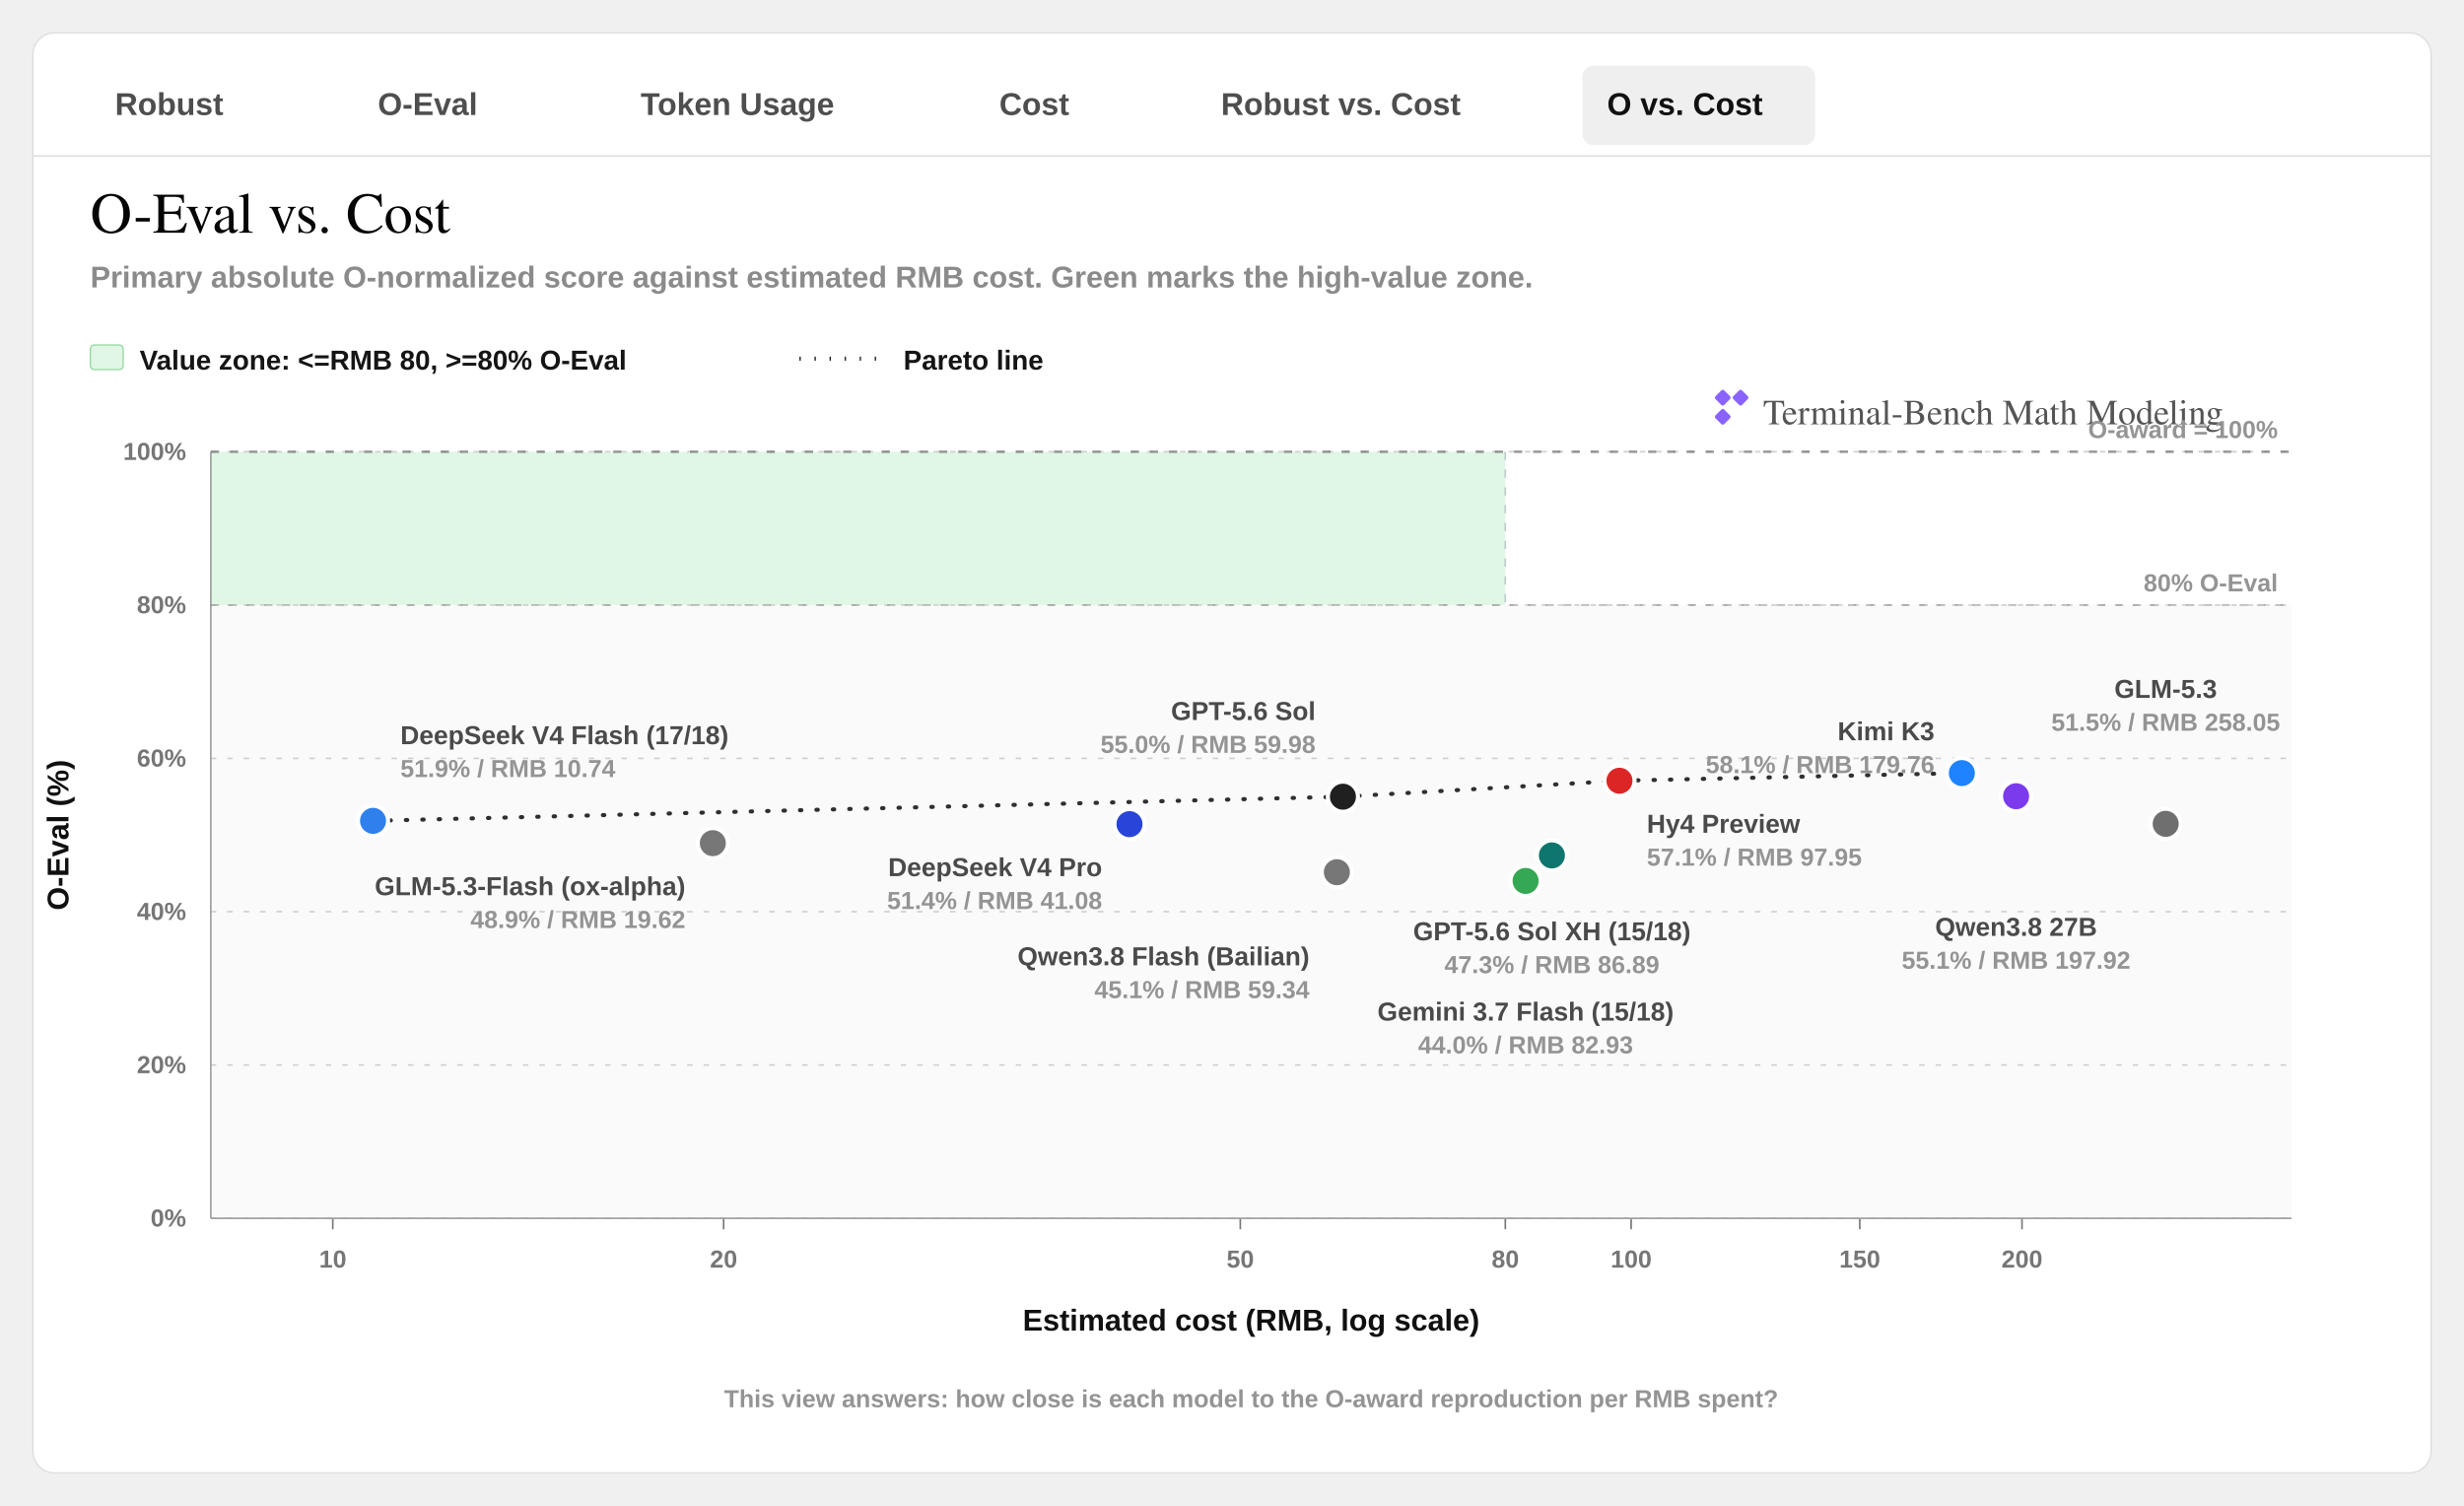
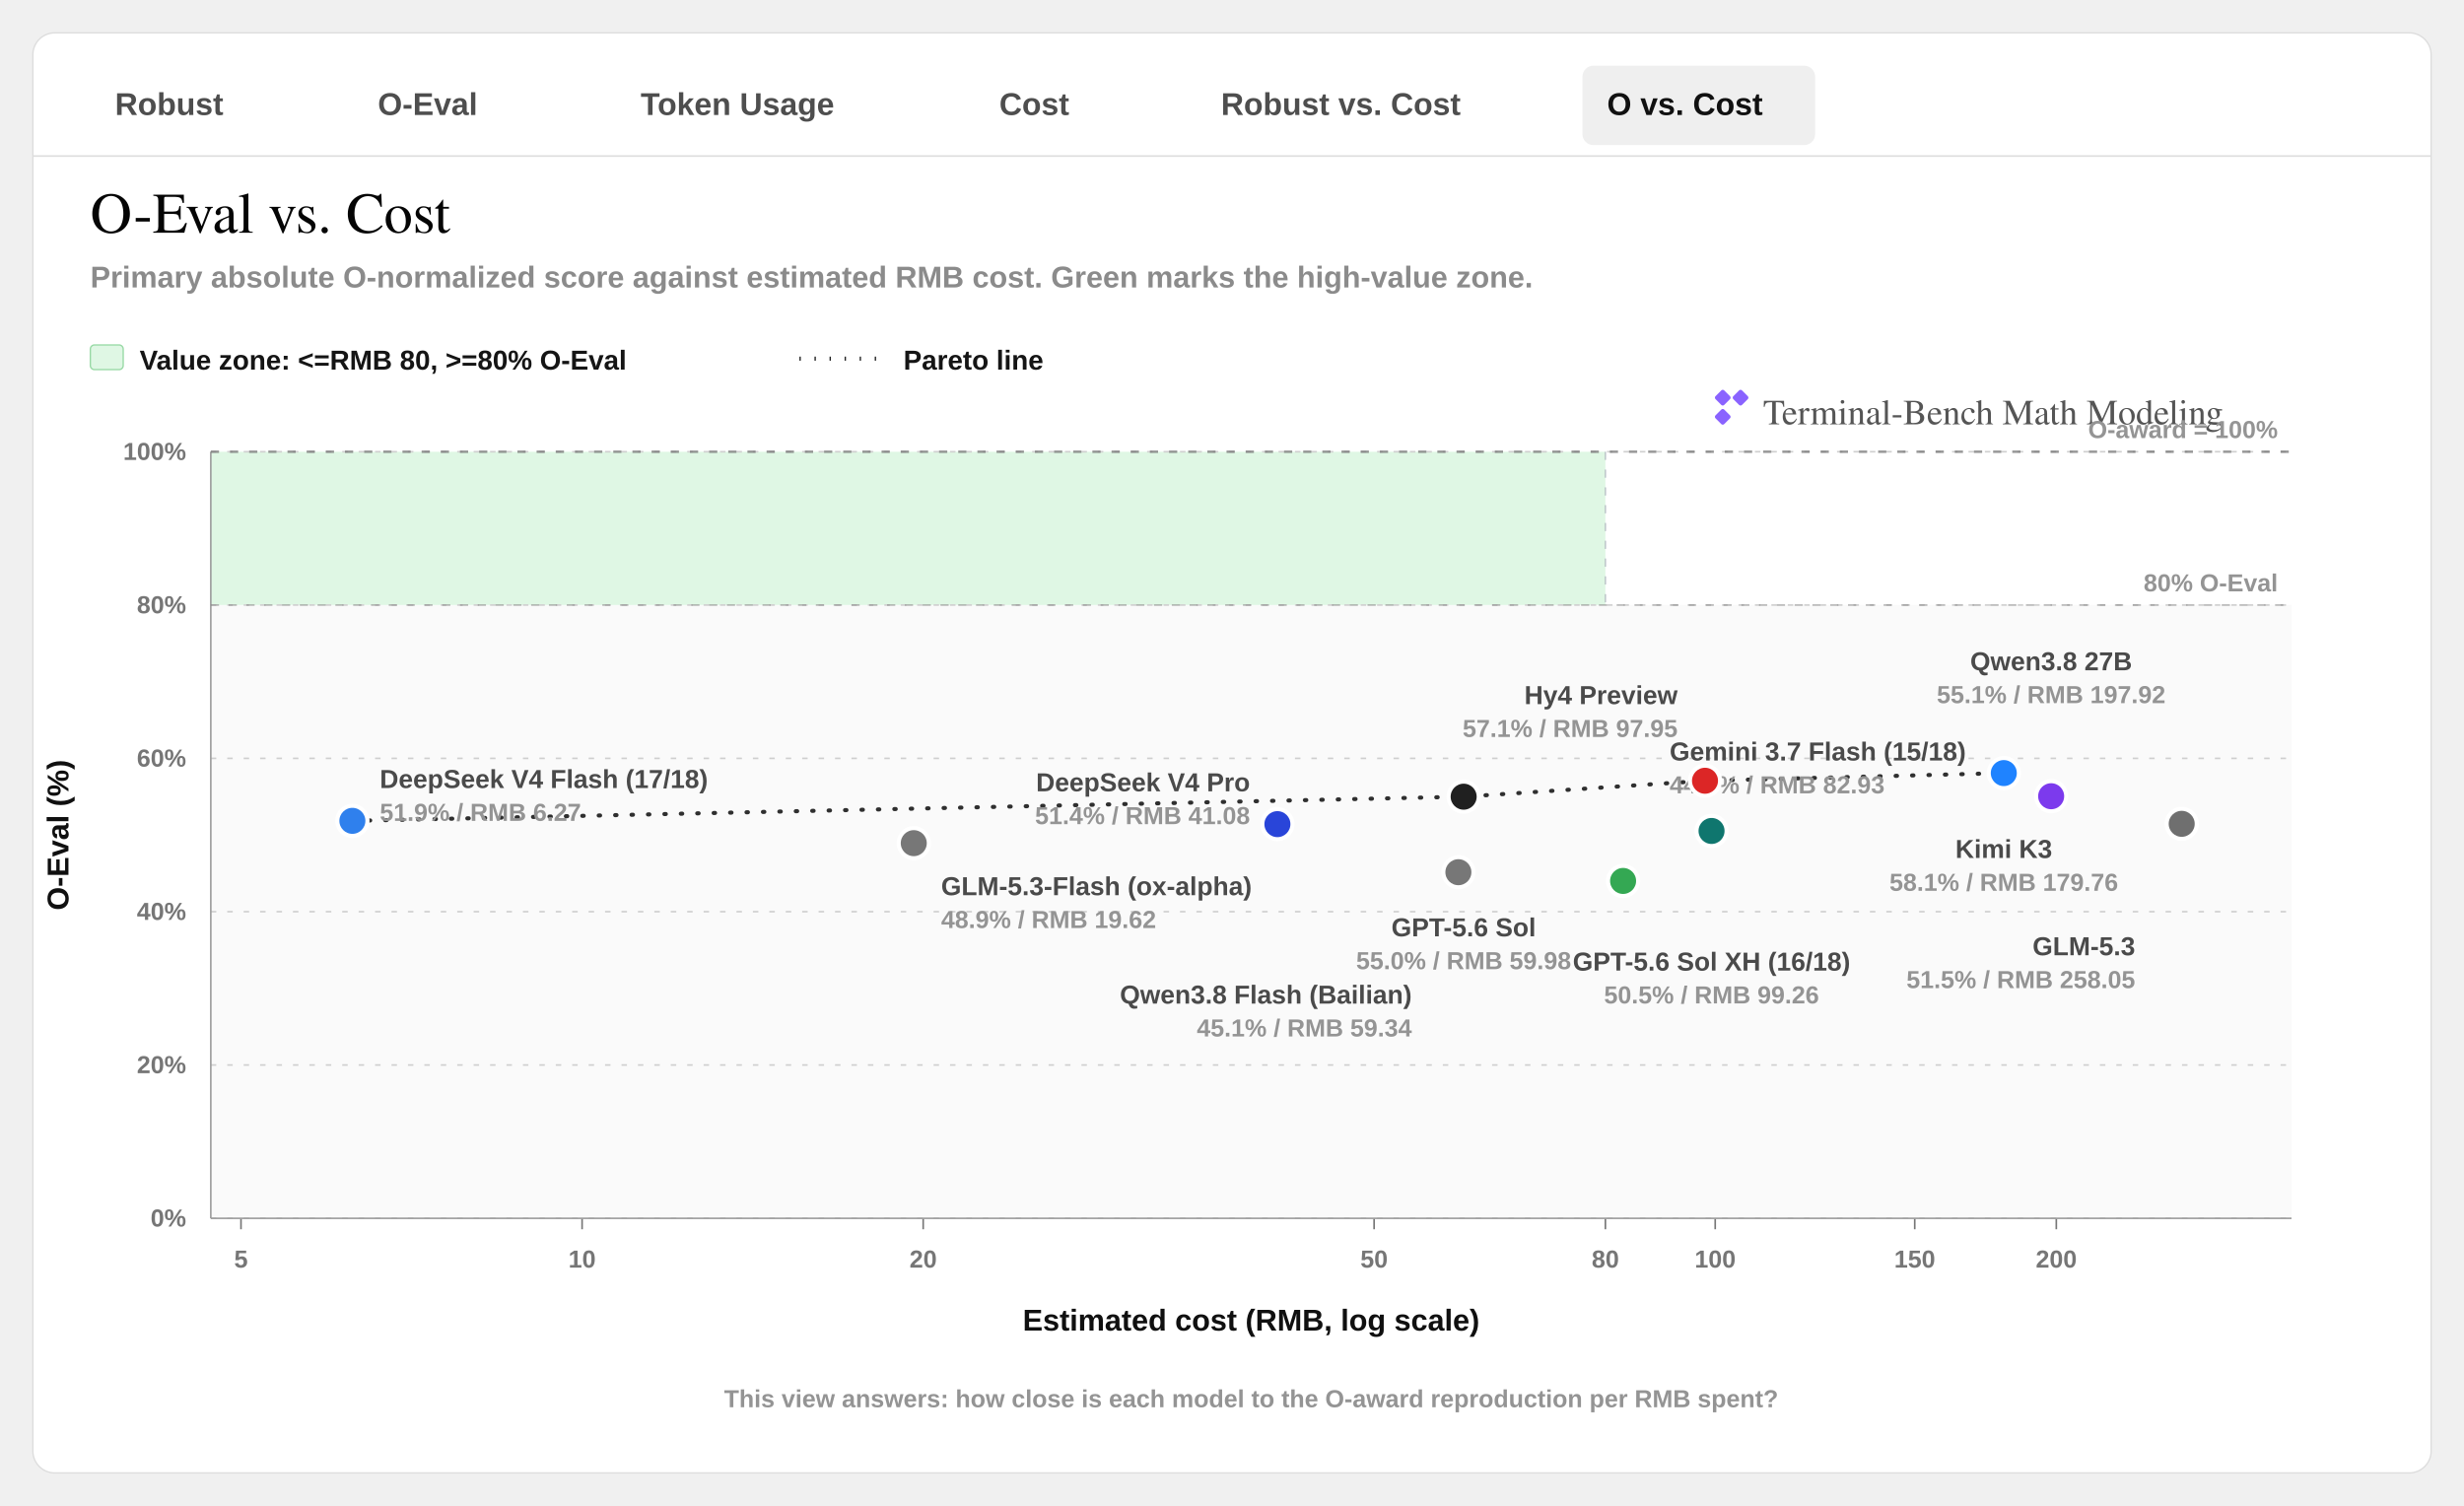
<svg xmlns="http://www.w3.org/2000/svg" width="1800" height="1100" viewBox="0 0 1800 1100" role="img">
  <style>
      .title { font-family: Georgia, Times, serif; font-size: 42px; fill: #050505; }
      .subtitle { font-family: Arial, Helvetica, sans-serif; font-size: 22px; fill: #8b8b8b; font-weight: 650; }
      .tab { font-family: Arial, Helvetica, sans-serif; font-size: 23px; fill: #4e4e4e; font-weight: 760; }
      .tab-active { fill: #111111; }
      .axis { font-family: Arial, Helvetica, sans-serif; font-size: 18px; fill: #767676; font-weight: 600; }
      .axis-title { font-family: Arial, Helvetica, sans-serif; font-size: 22px; fill: #101010; font-weight: 720; }
      .legend { font-family: Arial, Helvetica, sans-serif; font-size: 20px; fill: #151515; font-weight: 680; }
      .x-label { font-family: Arial, Helvetica, sans-serif; font-size: 18px; fill: #151515; font-weight: 650; }
      .bar-label { font-family: Arial, Helvetica, sans-serif; font-size: 22px; fill: #ffffff; font-weight: 800; }
      .top-label { font-family: Arial, Helvetica, sans-serif; font-size: 19px; fill: #939393; font-weight: 750; }
      .small-note { font-family: Arial, Helvetica, sans-serif; font-size: 18px; fill: #949494; font-weight: 650; }
      .point-label { font-family: Arial, Helvetica, sans-serif; font-size: 19px; fill: #4a4a4a; font-weight: 700; }
      .brand { font-family: Georgia, Times, serif; font-size: 26px; fill: #555555; }
    </style>
  <rect x="24.00" y="24.00" width="1752.00" height="1052.00" fill="#ffffff" stroke="#dddddd" rx="16.00" />
  <text x="84.00" y="84.00" text-anchor="start" class="tab">Robust</text>
  <text x="276.00" y="84.00" text-anchor="start" class="tab">O-Eval</text>
  <text x="468.00" y="84.00" text-anchor="start" class="tab">Token Usage</text>
  <text x="730.00" y="84.00" text-anchor="start" class="tab">Cost</text>
  <text x="892.00" y="84.00" text-anchor="start" class="tab">Robust vs. Cost</text>
  <rect x="1156.00" y="48.00" width="170.00" height="58.00" fill="#efefef" rx="8.00" />
  <text x="1174.00" y="84.00" text-anchor="start" class="tab tab-active">O vs. Cost</text>
  <line x1="24.00" y1="114.00" x2="1776.00" y2="114.00" stroke="#dddddd" stroke-width="1.20" />
  <text x="66.00" y="170.00" text-anchor="start" class="title">O-Eval vs. Cost</text>
  <text x="66.00" y="210.00" text-anchor="start" class="subtitle">Primary absolute O-normalized score against estimated RMB cost. Green marks the high-value zone.</text>
  <rect x="66.00" y="252.00" width="24.00" height="18.00" fill="#dff7e4" stroke="#98d9a5" rx="3.00" />
  <text x="102.00" y="270.00" text-anchor="start" class="legend">Value zone: &lt;=RMB 80, &gt;=80% O-Eval</text>
  <line x1="584.00" y1="262.00" x2="644.00" y2="262.00" stroke="#222222" stroke-width="3.00" stroke-dasharray="1 10" />
  <text x="660.00" y="270.00" text-anchor="start" class="legend">Pareto line</text>
  <rect x="1254.00" y="286.00" width="9" height="9" rx="1.5" fill="#8a63ff" transform="rotate(-45 1258.50 290.50)" />
  <rect x="1267.00" y="286.00" width="9" height="9" rx="1.5" fill="#8a63ff" transform="rotate(-45 1271.50 290.50)" />
  <rect x="1254.00" y="300.00" width="9" height="9" rx="1.5" fill="#8a63ff" transform="rotate(-45 1258.50 304.50)" />
  <text x="1288.00" y="310.00" text-anchor="start" class="brand">Terminal-Bench Math Modeling</text>
-   <rect x="154.00" y="330.00" width="945.67" height="112.00" fill="#dff7e4" />
-   <line x1="1099.67" y1="330.00" x2="1099.67" y2="890.00" stroke="#9ca3af" stroke-width="1.20" stroke-dasharray="6 7" opacity="0.550" />
+   <rect x="154.00" y="330.00" width="1018.77" height="112.00" fill="#dff7e4" />
+   <line x1="1172.77" y1="330.00" x2="1172.77" y2="890.00" stroke="#9ca3af" stroke-width="1.20" stroke-dasharray="6 7" opacity="0.550" />
  <rect x="154.00" y="442.00" width="1520.00" height="448.00" fill="#fafafa" />
  <line x1="154.00" y1="890.00" x2="1674.00" y2="890.00" stroke="#cfcfcf" stroke-width="1.20" stroke-dasharray="4 8" />
  <text x="136.00" y="896.00" text-anchor="end" class="axis">0%</text>
  <line x1="154.00" y1="778.00" x2="1674.00" y2="778.00" stroke="#cfcfcf" stroke-width="1.20" stroke-dasharray="4 8" />
  <text x="136.00" y="784.00" text-anchor="end" class="axis">20%</text>
  <line x1="154.00" y1="666.00" x2="1674.00" y2="666.00" stroke="#cfcfcf" stroke-width="1.20" stroke-dasharray="4 8" />
  <text x="136.00" y="672.00" text-anchor="end" class="axis">40%</text>
  <line x1="154.00" y1="554.00" x2="1674.00" y2="554.00" stroke="#cfcfcf" stroke-width="1.20" stroke-dasharray="4 8" />
  <text x="136.00" y="560.00" text-anchor="end" class="axis">60%</text>
  <line x1="154.00" y1="442.00" x2="1674.00" y2="442.00" stroke="#cfcfcf" stroke-width="1.20" stroke-dasharray="4 8" />
  <text x="136.00" y="448.00" text-anchor="end" class="axis">80%</text>
  <line x1="154.00" y1="330.00" x2="1674.00" y2="330.00" stroke="#cfcfcf" stroke-width="1.20" stroke-dasharray="4 8" />
  <text x="136.00" y="336.00" text-anchor="end" class="axis">100%</text>
-   <line x1="243.10" y1="890.00" x2="243.10" y2="898.00" stroke="#777777" stroke-width="1.20" />
-   <text x="243.10" y="926.00" text-anchor="middle" class="axis">10</text>
-   <line x1="528.62" y1="890.00" x2="528.62" y2="898.00" stroke="#777777" stroke-width="1.20" />
-   <text x="528.62" y="926.00" text-anchor="middle" class="axis">20</text>
-   <line x1="906.06" y1="890.00" x2="906.06" y2="898.00" stroke="#777777" stroke-width="1.20" />
-   <text x="906.06" y="926.00" text-anchor="middle" class="axis">50</text>
-   <line x1="1099.67" y1="890.00" x2="1099.67" y2="898.00" stroke="#777777" stroke-width="1.20" />
-   <text x="1099.67" y="926.00" text-anchor="middle" class="axis">80</text>
-   <line x1="1191.59" y1="890.00" x2="1191.59" y2="898.00" stroke="#777777" stroke-width="1.20" />
-   <text x="1191.59" y="926.00" text-anchor="middle" class="axis">100</text>
-   <line x1="1358.61" y1="890.00" x2="1358.61" y2="898.00" stroke="#777777" stroke-width="1.20" />
-   <text x="1358.61" y="926.00" text-anchor="middle" class="axis">150</text>
-   <line x1="1477.11" y1="890.00" x2="1477.11" y2="898.00" stroke="#777777" stroke-width="1.20" />
-   <text x="1477.11" y="926.00" text-anchor="middle" class="axis">200</text>
+   <line x1="176.05" y1="890.00" x2="176.05" y2="898.00" stroke="#777777" stroke-width="1.20" />
+   <text x="176.05" y="926.00" text-anchor="middle" class="axis">5</text>
+   <line x1="425.23" y1="890.00" x2="425.23" y2="898.00" stroke="#777777" stroke-width="1.20" />
+   <text x="425.23" y="926.00" text-anchor="middle" class="axis">10</text>
+   <line x1="674.41" y1="890.00" x2="674.41" y2="898.00" stroke="#777777" stroke-width="1.20" />
+   <text x="674.41" y="926.00" text-anchor="middle" class="axis">20</text>
+   <line x1="1003.81" y1="890.00" x2="1003.81" y2="898.00" stroke="#777777" stroke-width="1.20" />
+   <text x="1003.81" y="926.00" text-anchor="middle" class="axis">50</text>
+   <line x1="1172.77" y1="890.00" x2="1172.77" y2="898.00" stroke="#777777" stroke-width="1.20" />
+   <text x="1172.77" y="926.00" text-anchor="middle" class="axis">80</text>
+   <line x1="1252.99" y1="890.00" x2="1252.99" y2="898.00" stroke="#777777" stroke-width="1.20" />
+   <text x="1252.99" y="926.00" text-anchor="middle" class="axis">100</text>
+   <line x1="1398.75" y1="890.00" x2="1398.75" y2="898.00" stroke="#777777" stroke-width="1.20" />
+   <text x="1398.75" y="926.00" text-anchor="middle" class="axis">150</text>
+   <line x1="1502.17" y1="890.00" x2="1502.17" y2="898.00" stroke="#777777" stroke-width="1.20" />
+   <text x="1502.17" y="926.00" text-anchor="middle" class="axis">200</text>
  <line x1="154.00" y1="890.00" x2="1674.00" y2="890.00" stroke="#9e9e9e" stroke-width="1.20" />
  <line x1="154.00" y1="330.00" x2="154.00" y2="890.00" stroke="#9e9e9e" stroke-width="1.20" />
  <text x="914.00" y="972.00" text-anchor="middle" class="axis-title">Estimated cost (RMB, log scale)</text>
  <text x="50.00" y="610.00" text-anchor="middle" class="axis-title" transform="rotate(-90 50.00 610.00)">O-Eval (%)</text>
  <line x1="154.00" y1="442.00" x2="1674.00" y2="442.00" stroke="#808080" stroke-width="1.20" stroke-dasharray="6 7" opacity="0.550" />
  <line x1="154.00" y1="330.00" x2="1674.00" y2="330.00" stroke="#777777" stroke-width="1.80" stroke-dasharray="6 8" opacity="0.750" />
  <text x="1664.00" y="320.00" text-anchor="end" class="small-note">O-award = 100%</text>
  <text x="1664.00" y="432.00" text-anchor="end" class="small-note">80% O-Eval</text>
-   <path d="M 272.50 599.64 L 981.03 582.00 L 1183.05 570.35 L 1433.16 564.75" fill="none" stroke="#2f2f2f" stroke-width="3.00" stroke-dasharray="1 11" stroke-linecap="round" />
-   <circle cx="272.50" cy="599.64" r="11.00" fill="#2f80ed" stroke="#ffffff" stroke-width="3.00" />
-   <text x="292.50" y="543.64" text-anchor="start" class="point-label">DeepSeek V4 Flash (17/18)</text>
-   <text x="292.50" y="567.64" text-anchor="start" class="small-note">51.9% / RMB 10.74</text>
-   <circle cx="825.12" cy="602.05" r="11.00" fill="#2945d9" stroke="#ffffff" stroke-width="3.00" />
-   <text x="805.12" y="640.05" text-anchor="end" class="point-label">DeepSeek V4 Pro</text>
-   <text x="805.12" y="664.05" text-anchor="end" class="small-note">51.4% / RMB 41.08</text>
-   <circle cx="1582.08" cy="601.82" r="11.00" fill="#6f6f6f" stroke="#ffffff" stroke-width="3.00" />
-   <text x="1582.08" y="509.82" text-anchor="middle" class="point-label">GLM-5.3</text>
-   <text x="1582.08" y="533.82" text-anchor="middle" class="small-note">51.5% / RMB 258.05</text>
-   <circle cx="981.03" cy="582.00" r="11.00" fill="#202020" stroke="#ffffff" stroke-width="3.00" />
-   <text x="961.03" y="526.00" text-anchor="end" class="point-label">GPT-5.6 Sol</text>
-   <text x="961.03" y="550.00" text-anchor="end" class="small-note">55.0% / RMB 59.98</text>
-   <circle cx="1133.70" cy="624.90" r="11.00" fill="#0f766e" stroke="#ffffff" stroke-width="3.00" />
-   <text x="1133.70" y="686.90" text-anchor="middle" class="point-label">GPT-5.6 Sol XH (15/18)</text>
-   <text x="1133.70" y="710.90" text-anchor="middle" class="small-note">47.3% / RMB 86.89</text>
-   <circle cx="1433.16" cy="564.75" r="11.00" fill="#1f83ff" stroke="#ffffff" stroke-width="3.00" />
-   <text x="1413.16" y="540.75" text-anchor="end" class="point-label">Kimi K3</text>
-   <text x="1413.16" y="564.75" text-anchor="end" class="small-note">58.1% / RMB 179.76</text>
-   <circle cx="1114.48" cy="643.54" r="11.00" fill="#34a853" stroke="#ffffff" stroke-width="3.00" />
-   <text x="1114.48" y="745.54" text-anchor="middle" class="point-label">Gemini 3.7 Flash (15/18)</text>
-   <text x="1114.48" y="769.54" text-anchor="middle" class="small-note">44.0% / RMB 82.93</text>
-   <circle cx="1472.80" cy="581.66" r="11.00" fill="#7c3aed" stroke="#ffffff" stroke-width="3.00" />
-   <text x="1472.80" y="683.66" text-anchor="middle" class="point-label">Qwen3.8 27B</text>
-   <text x="1472.80" y="707.66" text-anchor="middle" class="small-note">55.1% / RMB 197.92</text>
-   <circle cx="520.72" cy="615.94" r="11.00" fill="#777777" stroke="#ffffff" stroke-width="3.00" />
-   <text x="500.72" y="653.94" text-anchor="end" class="point-label">GLM-5.3-Flash (ox-alpha)</text>
-   <text x="500.72" y="677.94" text-anchor="end" class="small-note">48.9% / RMB 19.62</text>
-   <circle cx="976.61" cy="637.16" r="11.00" fill="#777777" stroke="#ffffff" stroke-width="3.00" />
-   <text x="956.61" y="705.16" text-anchor="end" class="point-label">Qwen3.8 Flash (Bailian)</text>
-   <text x="956.61" y="729.16" text-anchor="end" class="small-note">45.1% / RMB 59.34</text>
-   <circle cx="1183.05" cy="570.35" r="11.00" fill="#dc2626" stroke="#ffffff" stroke-width="3.00" />
-   <text x="1203.05" y="608.35" text-anchor="start" class="point-label">Hy4 Preview</text>
-   <text x="1203.05" y="632.35" text-anchor="start" class="small-note">57.1% / RMB 97.95</text>
+   <path d="M 257.42 599.64 L 1069.23 582.00 L 1245.54 570.35 L 1463.81 564.75" fill="none" stroke="#2f2f2f" stroke-width="3.00" stroke-dasharray="1 11" stroke-linecap="round" />
+   <circle cx="257.42" cy="599.64" r="11.00" fill="#2f80ed" stroke="#ffffff" stroke-width="3.00" />
+   <text x="277.42" y="575.64" text-anchor="start" class="point-label">DeepSeek V4 Flash (17/18)</text>
+   <text x="277.42" y="599.64" text-anchor="start" class="small-note">51.9% / RMB 6.27</text>
+   <circle cx="933.17" cy="602.05" r="11.00" fill="#2945d9" stroke="#ffffff" stroke-width="3.00" />
+   <text x="913.17" y="578.05" text-anchor="end" class="point-label">DeepSeek V4 Pro</text>
+   <text x="913.17" y="602.05" text-anchor="end" class="small-note">51.4% / RMB 41.08</text>
+   <circle cx="1593.78" cy="601.82" r="11.00" fill="#6f6f6f" stroke="#ffffff" stroke-width="3.00" />
+   <text x="1559.78" y="697.82" text-anchor="end" class="point-label">GLM-5.3</text>
+   <text x="1559.78" y="721.82" text-anchor="end" class="small-note">51.5% / RMB 258.05</text>
+   <circle cx="1069.23" cy="582.00" r="11.00" fill="#202020" stroke="#ffffff" stroke-width="3.00" />
+   <text x="1069.23" y="684.00" text-anchor="middle" class="point-label">GPT-5.6 Sol</text>
+   <text x="1069.23" y="708.00" text-anchor="middle" class="small-note">55.0% / RMB 59.98</text>
+   <circle cx="1250.32" cy="607.03" r="11.00" fill="#0f766e" stroke="#ffffff" stroke-width="3.00" />
+   <text x="1250.32" y="709.03" text-anchor="middle" class="point-label">GPT-5.6 Sol XH (16/18)</text>
+   <text x="1250.32" y="733.03" text-anchor="middle" class="small-note">50.5% / RMB 99.26</text>
+   <circle cx="1463.81" cy="564.75" r="11.00" fill="#1f83ff" stroke="#ffffff" stroke-width="3.00" />
+   <text x="1463.81" y="626.75" text-anchor="middle" class="point-label">Kimi K3</text>
+   <text x="1463.81" y="650.75" text-anchor="middle" class="small-note">58.1% / RMB 179.76</text>
+   <circle cx="1185.70" cy="643.54" r="11.00" fill="#34a853" stroke="#ffffff" stroke-width="3.00" />
+   <text x="1219.70" y="555.54" text-anchor="start" class="point-label">Gemini 3.7 Flash (15/18)</text>
+   <text x="1219.70" y="579.54" text-anchor="start" class="small-note">44.0% / RMB 82.93</text>
+   <circle cx="1498.41" cy="581.66" r="11.00" fill="#7c3aed" stroke="#ffffff" stroke-width="3.00" />
+   <text x="1498.41" y="489.66" text-anchor="middle" class="point-label">Qwen3.8 27B</text>
+   <text x="1498.41" y="513.66" text-anchor="middle" class="small-note">55.1% / RMB 197.92</text>
+   <circle cx="667.52" cy="615.94" r="11.00" fill="#777777" stroke="#ffffff" stroke-width="3.00" />
+   <text x="687.52" y="653.94" text-anchor="start" class="point-label">GLM-5.3-Flash (ox-alpha)</text>
+   <text x="687.52" y="677.94" text-anchor="start" class="small-note">48.9% / RMB 19.62</text>
+   <circle cx="1065.38" cy="637.16" r="11.00" fill="#777777" stroke="#ffffff" stroke-width="3.00" />
+   <text x="1031.38" y="733.16" text-anchor="end" class="point-label">Qwen3.8 Flash (Bailian)</text>
+   <text x="1031.38" y="757.16" text-anchor="end" class="small-note">45.1% / RMB 59.34</text>
+   <circle cx="1245.54" cy="570.35" r="11.00" fill="#dc2626" stroke="#ffffff" stroke-width="3.00" />
+   <text x="1225.54" y="514.35" text-anchor="end" class="point-label">Hy4 Preview</text>
+   <text x="1225.54" y="538.35" text-anchor="end" class="small-note">57.1% / RMB 97.95</text>
  <text x="914.00" y="1028.00" text-anchor="middle" class="small-note">This view answers: how close is each model to the O-award reproduction per RMB spent?</text>
</svg>
